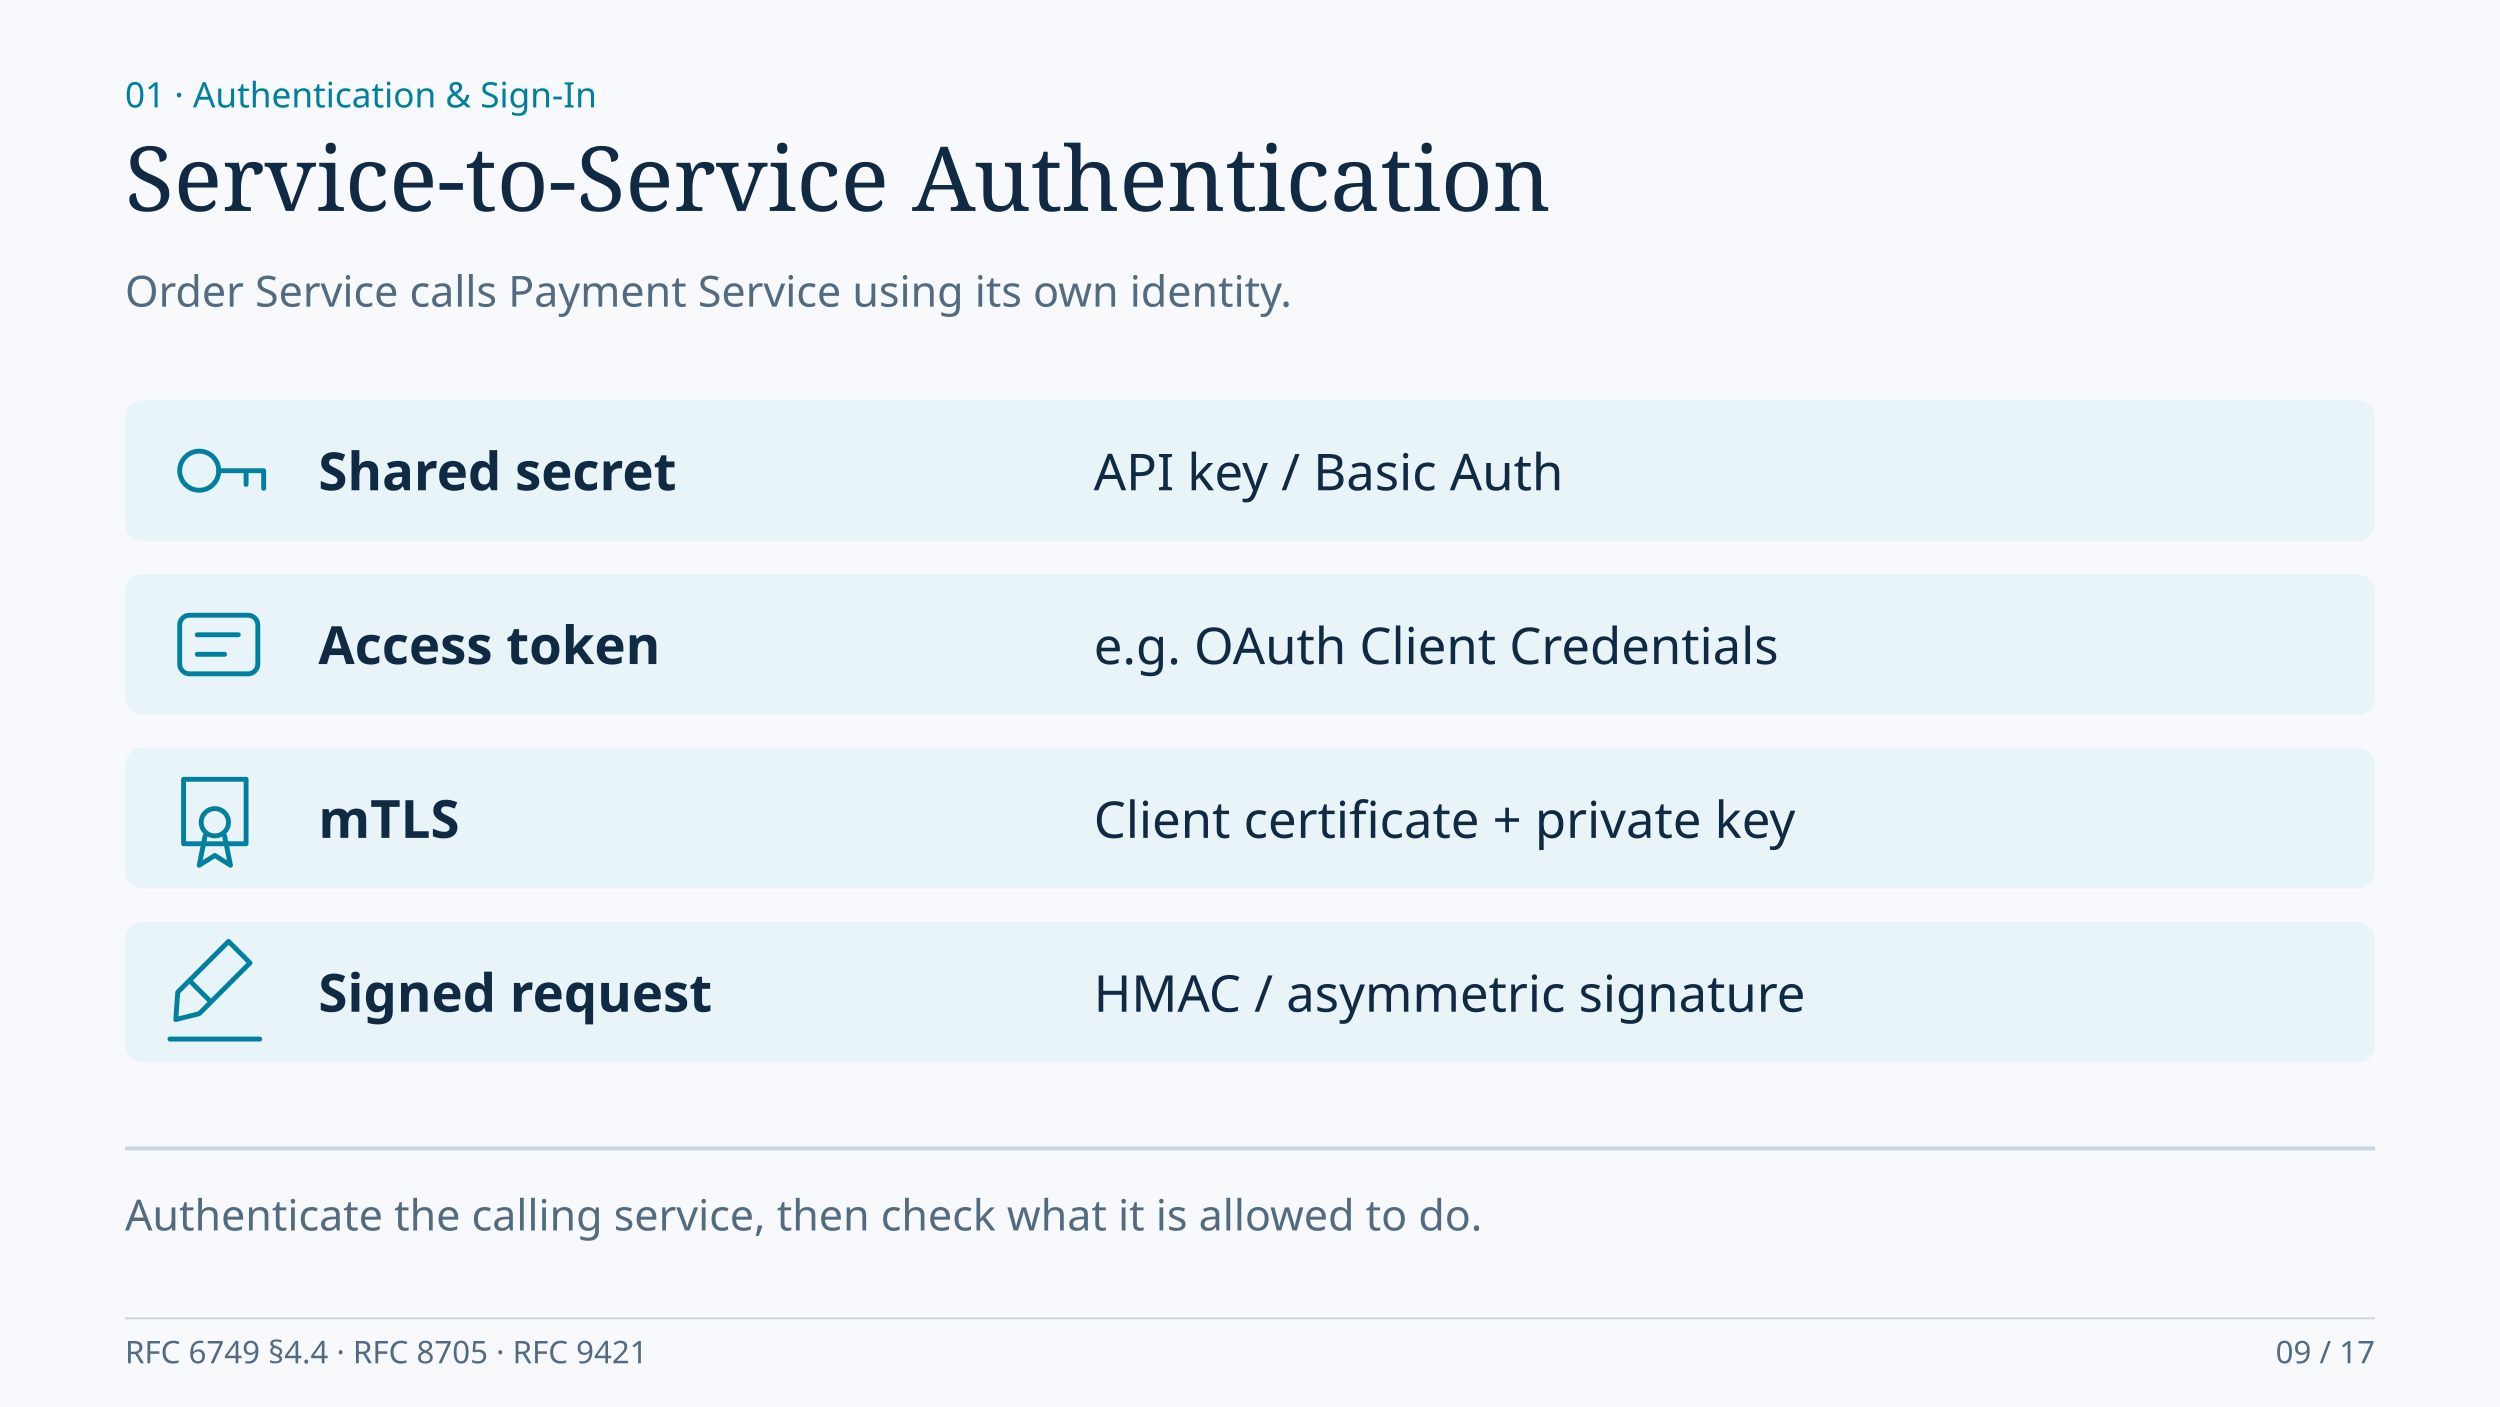
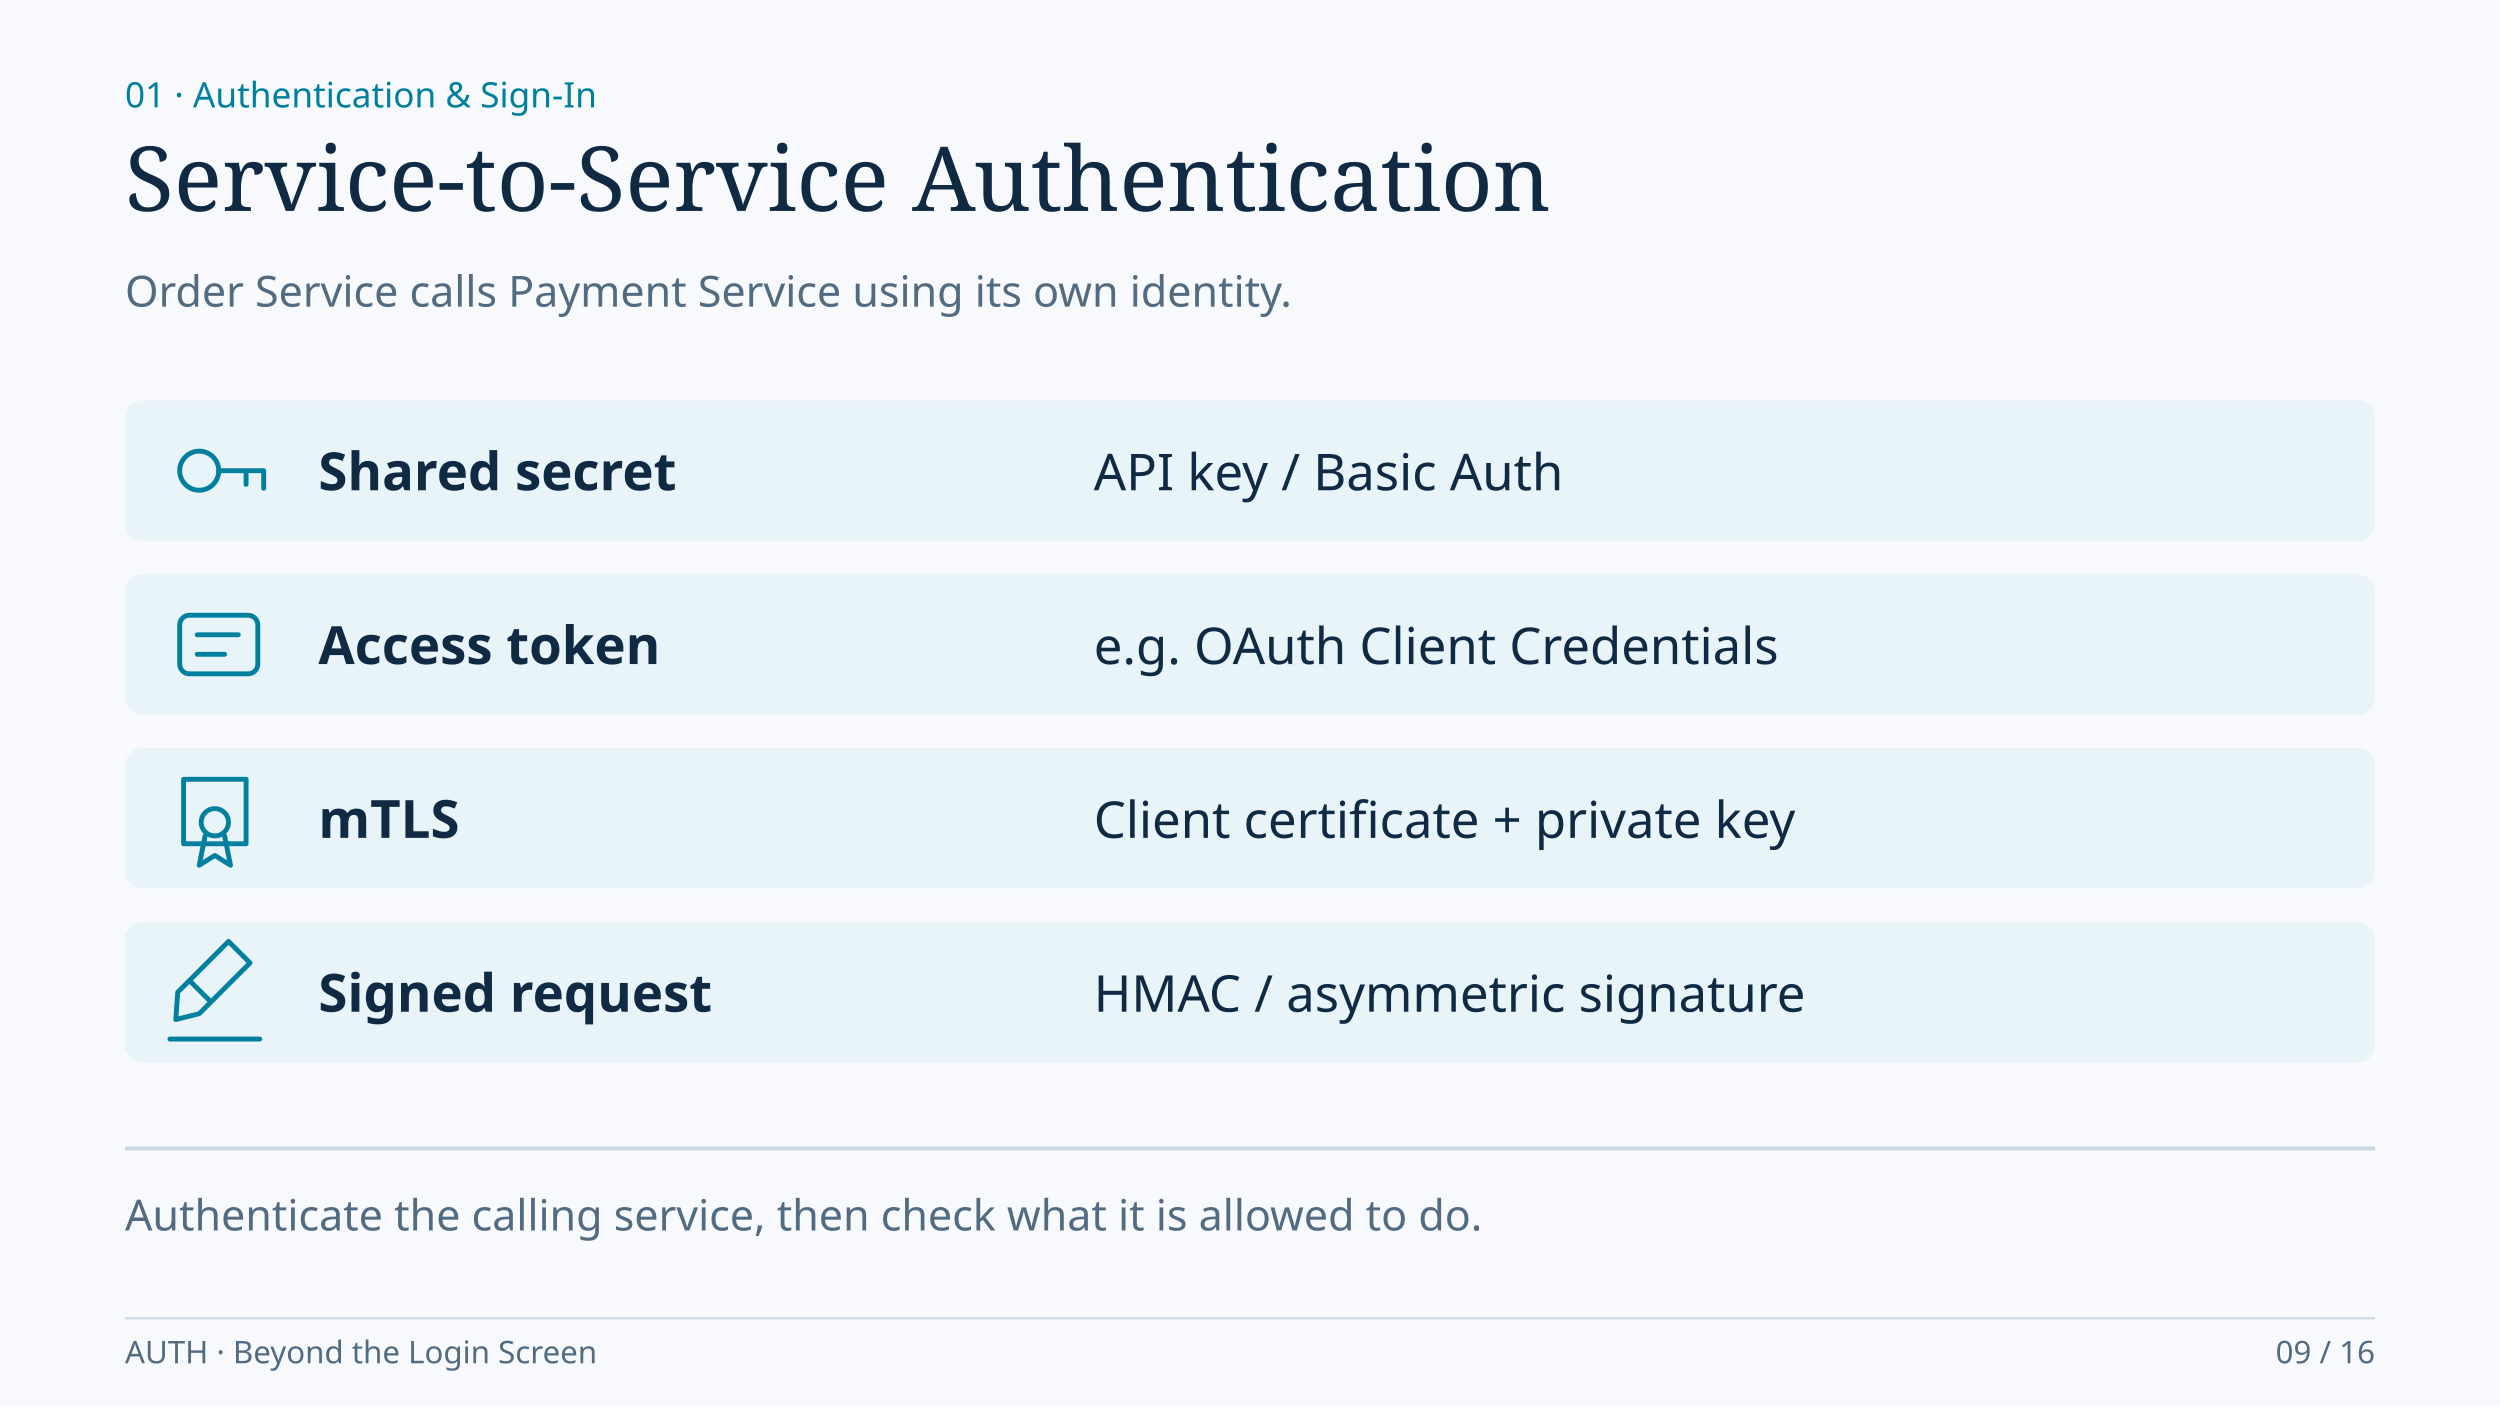
<svg xmlns="http://www.w3.org/2000/svg" viewBox="0 0 1280 720" data-pptx-page-role="content" font-family="Segoe UI, sans-serif">
  <rect id="background" data-pptx-role="background" width="1280" height="720" fill="#F7F9FC" />
  <g id="title" data-pptx-bounds="64 33 1152 148">
    <text x="64" y="55" font-size="18" fill="#007F9E">01 · Authentication &amp; Sign-In</text>
    <text id="slide-title" x="64" y="108" font-size="46" font-family="Cambria, serif" fill="#102A43">Service-to-Service Authentication</text>
    <text x="64" y="157" font-size="22" fill="#526B80">Order Service calls Payment Service using its own identity.</text>
  </g>
  <g id="main-visual" data-pptx-bounds="64 198 1152 448">
    <rect x="64" y="205" width="1152" height="72" rx="9" fill="#E8F4F8" />
    <g transform="translate(110 241)" fill="none" stroke="#007F9E" stroke-width="2.5" stroke-linecap="round" stroke-linejoin="round">
      <circle cx="-8" cy="0" r="10" />
      <path d="M 2 0 H 25 V 9 M 16 0 V 7" />
    </g>
    <text x="163" y="251" font-size="27" fill="#102A43" font-weight="700">Shared secret</text>
    <text x="560" y="251" font-size="26" fill="#102A43">API key / Basic Auth</text>
    <rect x="64" y="294" width="1152" height="72" rx="9" fill="#E8F4F8" />
    <g transform="translate(110 330)" fill="none" stroke="#007F9E" stroke-width="2.5" stroke-linecap="round" stroke-linejoin="round">
      <rect x="-18" y="-15" width="40" height="30" rx="5" />
      <path d="M -9 -5 H 12 M -9 5 H 5" />
    </g>
    <text x="163" y="340" font-size="27" fill="#102A43" font-weight="700">Access token</text>
    <text x="560" y="340" font-size="26" fill="#102A43">e.g. OAuth Client Credentials</text>
    <rect x="64" y="383" width="1152" height="72" rx="9" fill="#E8F4F8" />
    <g transform="translate(110 419)" fill="none" stroke="#007F9E" stroke-width="2.5" stroke-linecap="round" stroke-linejoin="round">
      <path d="M -16 -20 H 16 V 13 H -16 Z" />
      <circle cx="0" cy="2" r="7" />
      <path d="M -5 9 L -8 24 L 0 19 L 8 24 L 5 9" />
    </g>
    <text x="163" y="429" font-size="27" fill="#102A43" font-weight="700">mTLS</text>
    <text x="560" y="429" font-size="26" fill="#102A43">Client certificate + private key</text>
    <rect x="64" y="472" width="1152" height="72" rx="9" fill="#E8F4F8" />
    <g transform="translate(110 508)" fill="none" stroke="#007F9E" stroke-width="2.5" stroke-linecap="round" stroke-linejoin="round">
      <path d="M -20 14 L -8 11 L 18 -15 L 7 -26 L -19 0 Z M -13 -6 L -2 5 M -23 24 H 23" />
    </g>
    <text x="163" y="518" font-size="27" fill="#102A43" font-weight="700">Signed request</text>
    <text x="560" y="518" font-size="26" fill="#102A43">HMAC / asymmetric signature</text>
    <line x1="64" y1="588" x2="1216" y2="588" stroke="#CAD7E2" stroke-width="2" />
    <text x="64" y="630" font-size="22" fill="#526B80">Authenticate the calling service, then check what it is allowed to do.</text>
  </g>
  <g id="footer" data-pptx-role="footer" data-pptx-bounds="64 670 1152 40">
    <line x1="64" y1="675" x2="1216" y2="675" stroke="#CAD7E2" />
-     <text x="64" y="698" font-size="16" fill="#526B80">RFC 6749 §4.4 · RFC 8705 · RFC 9421</text>
-     <text x="1216" y="698" text-anchor="end" font-size="16" fill="#526B80">09 / 17</text>
+     <text x="64" y="698" font-size="16" fill="#526B80">AUTH · Beyond the Login Screen</text>
+     <text x="1216" y="698" text-anchor="end" font-size="16" fill="#526B80">09 / 16</text>
  </g>
</svg>
